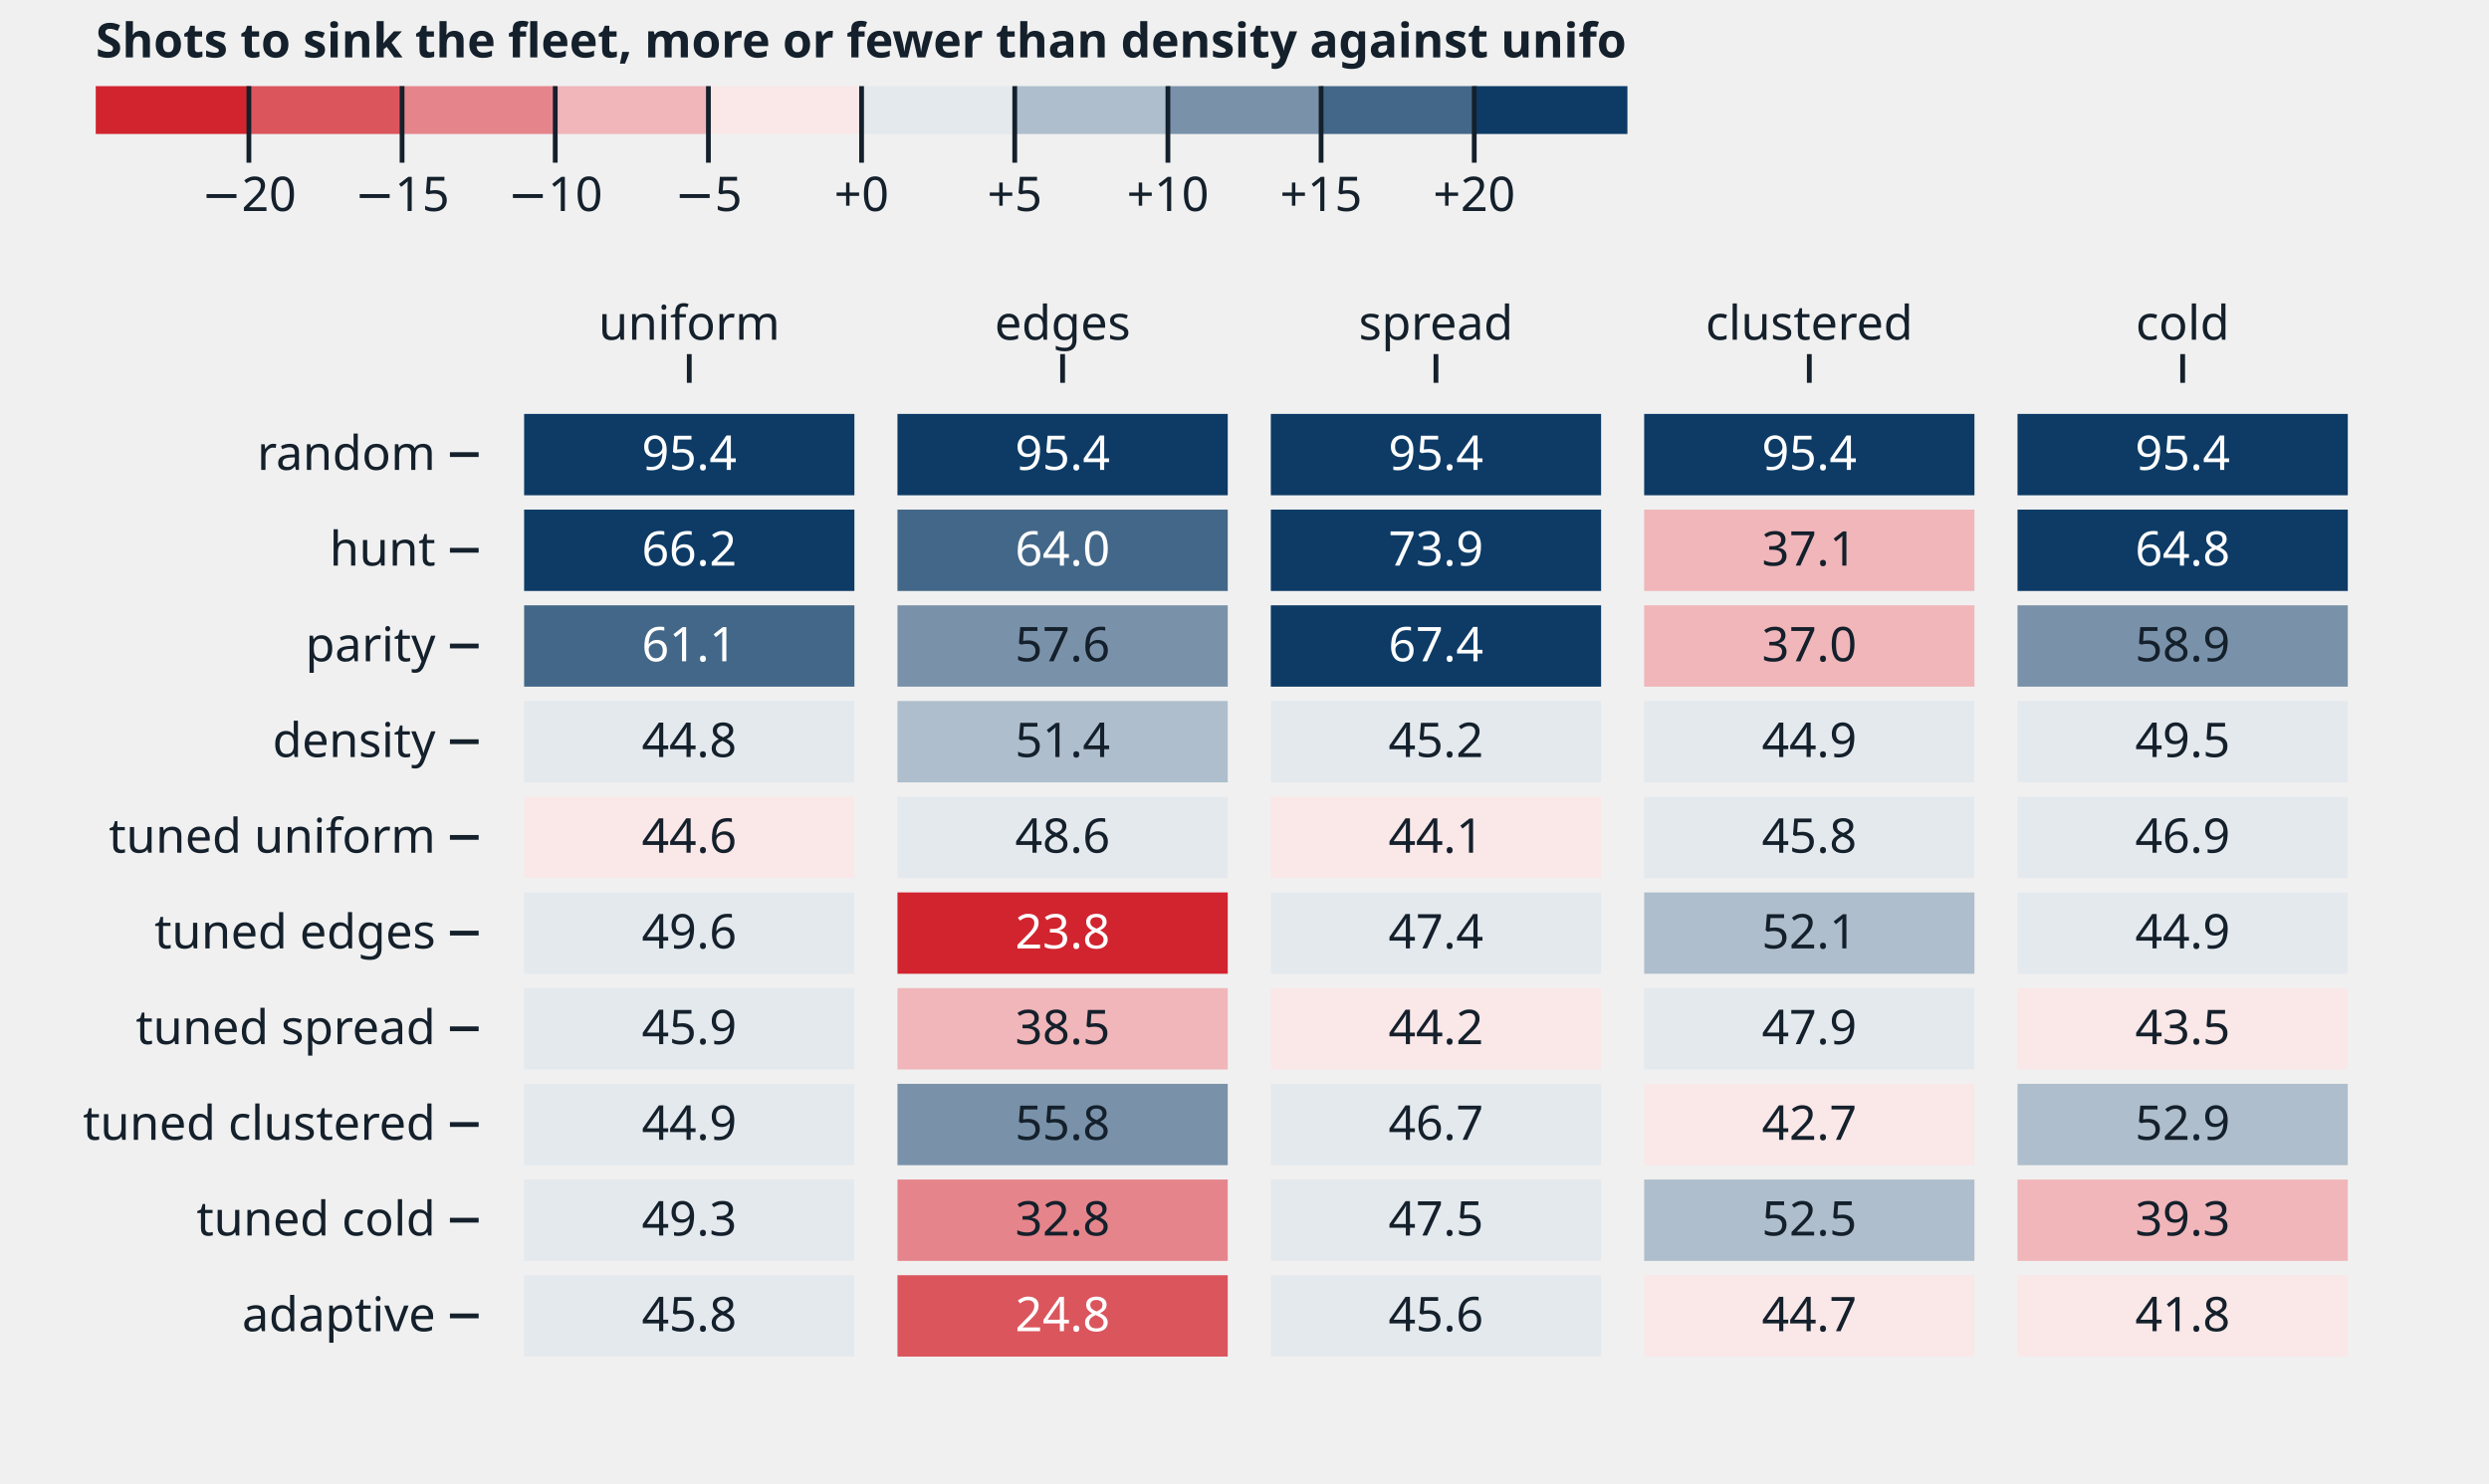
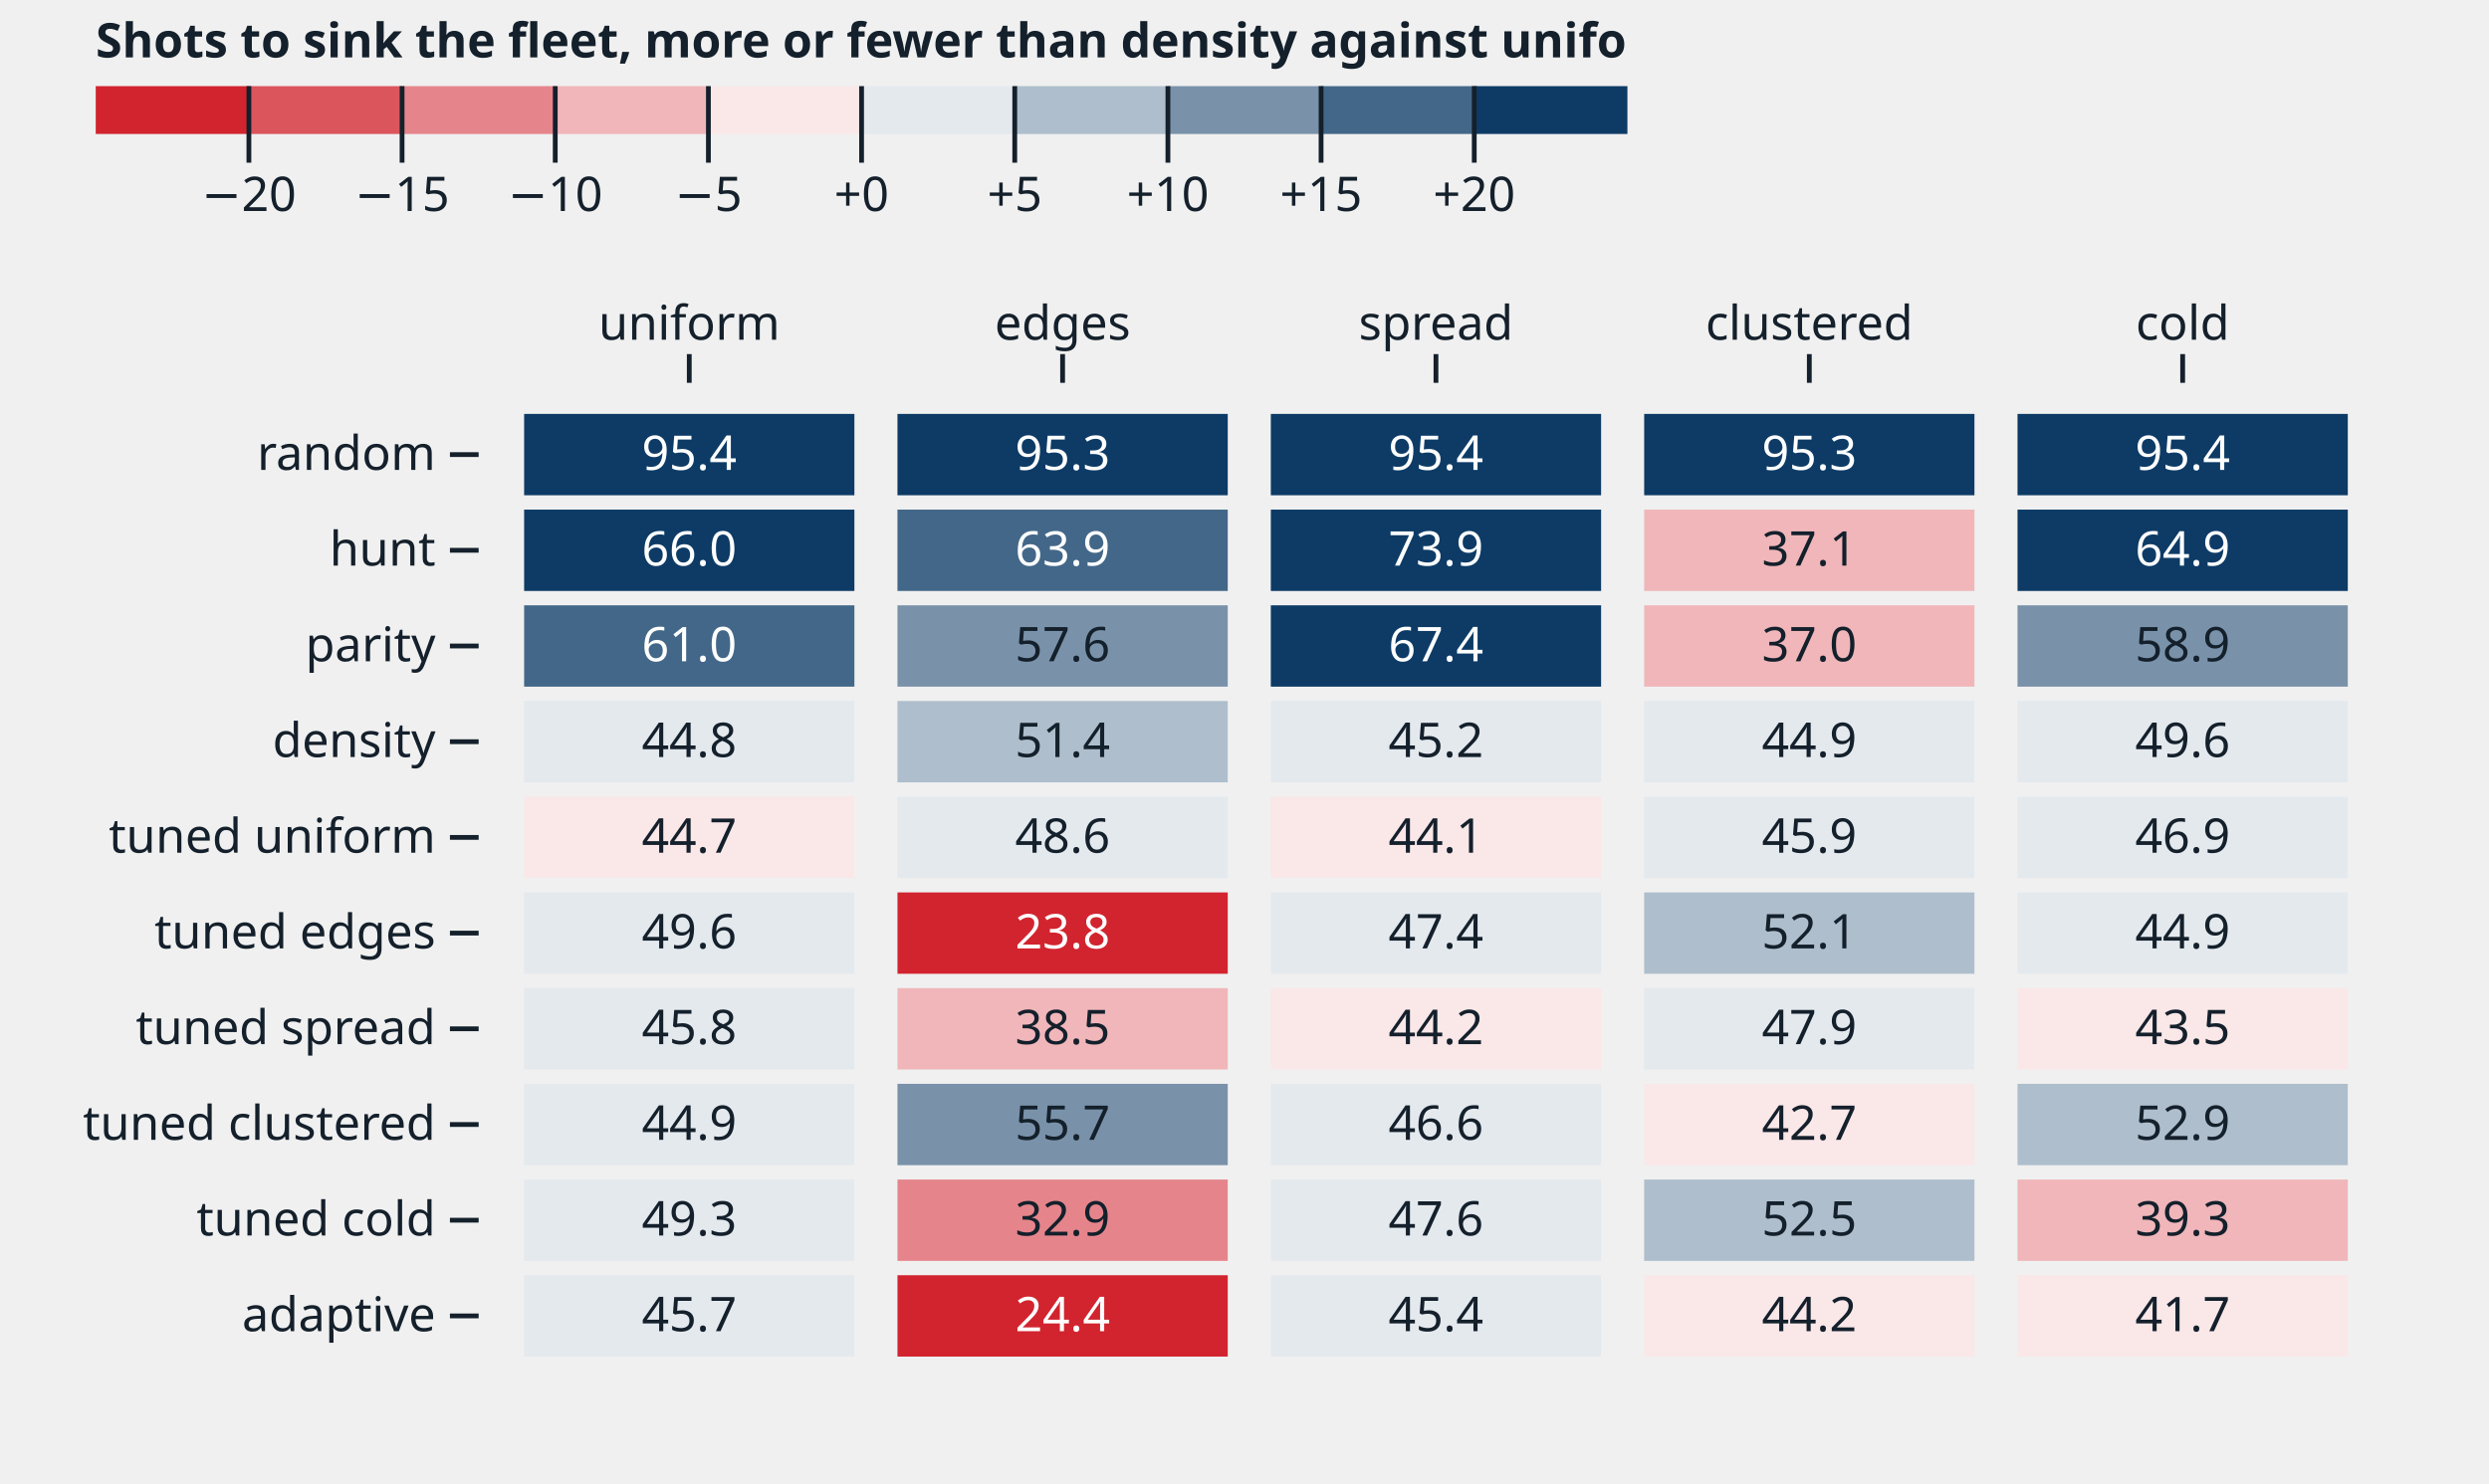
<svg xmlns="http://www.w3.org/2000/svg" width="520" height="310" viewBox="0 0 520 310" style="background: #ffffff; color: #14202b">
  <style>@media (prefers-color-scheme: dark) { :root { filter: invert(1) hue-rotate(180deg); background: none !important } }</style>
  <svg class="plot-d6a7b5-ramp" font-family="system-ui, sans-serif" font-size="10" width="320" height="50" viewBox="0 0 320 50" x="20">
    <style>:where(.plot-d6a7b5-ramp) {
  display: block;
  height: auto;
  height: intrinsic;
  max-width: 100%;
  overflow: visible;
}
:where(.plot-d6a7b5-ramp text) {
  white-space: pre;
}</style>
    <g>
      <rect x="0" y="18" width="32" height="10" fill="rgb(209,36,47)" />
      <rect x="32" y="18" width="32" height="10" fill="rgb(219,85,93)" />
      <rect x="64" y="18" width="32" height="10" fill="rgb(229,133,139)" />
      <rect x="96" y="18" width="32" height="10" fill="rgb(240,182,186)" />
      <rect x="128" y="18" width="32" height="10" fill="rgb(250,231,232)" />
      <rect x="160" y="18" width="32" height="10" fill="rgb(228,233,238)" />
      <rect x="192" y="18" width="32" height="10" fill="rgb(174,190,204)" />
      <rect x="224" y="18" width="32" height="10" fill="rgb(121,146,170)" />
      <rect x="256" y="18" width="32" height="10" fill="rgb(67,103,136)" />
      <rect x="288" y="18" width="32" height="10" fill="rgb(13,59,102)" />
    </g>
    <g transform="translate(0,28)" fill="none" text-anchor="middle" font-variant="tabular-nums">
      <g class="tick" opacity="1" transform="translate(32,0)">
        <line stroke="currentColor" y2="6" y1="-10" />
        <text fill="currentColor" y="9" dy="0.71em">−20</text>
      </g>
      <g class="tick" opacity="1" transform="translate(64,0)">
        <line stroke="currentColor" y2="6" y1="-10" />
        <text fill="currentColor" y="9" dy="0.71em">−15</text>
      </g>
      <g class="tick" opacity="1" transform="translate(96,0)">
        <line stroke="currentColor" y2="6" y1="-10" />
        <text fill="currentColor" y="9" dy="0.71em">−10</text>
      </g>
      <g class="tick" opacity="1" transform="translate(128,0)">
        <line stroke="currentColor" y2="6" y1="-10" />
        <text fill="currentColor" y="9" dy="0.71em">−5</text>
      </g>
      <g class="tick" opacity="1" transform="translate(160,0)">
        <line stroke="currentColor" y2="6" y1="-10" />
        <text fill="currentColor" y="9" dy="0.71em">+0</text>
      </g>
      <g class="tick" opacity="1" transform="translate(192,0)">
        <line stroke="currentColor" y2="6" y1="-10" />
        <text fill="currentColor" y="9" dy="0.71em">+5</text>
      </g>
      <g class="tick" opacity="1" transform="translate(224,0)">
        <line stroke="currentColor" y2="6" y1="-10" />
        <text fill="currentColor" y="9" dy="0.71em">+10</text>
      </g>
      <g class="tick" opacity="1" transform="translate(256,0)">
        <line stroke="currentColor" y2="6" y1="-10" />
        <text fill="currentColor" y="9" dy="0.71em">+15</text>
      </g>
      <g class="tick" opacity="1" transform="translate(288,0)">
        <line stroke="currentColor" y2="6" y1="-10" />
        <text fill="currentColor" y="9" dy="0.71em">+20</text>
      </g>
    </g>
    <text x="0" y="12" fill="currentColor" font-weight="bold">Shots to sink the fleet, more or fewer than density against uniform (44.8)</text>
  </svg>
  <svg class="plot-d6a7b5" fill="currentColor" font-family="system-ui, sans-serif" font-size="10" text-anchor="middle" width="520" height="260" viewBox="0 0 520 260" style="background: rgb(255, 255, 255); color: rgb(20, 32, 43);" y="50">
    <style>:where(.plot-d6a7b5) {
  --plot-background: white;
  display: block;
  height: auto;
  height: intrinsic;
  max-width: 100%;
}
:where(.plot-d6a7b5 text),
:where(.plot-d6a7b5 tspan) {
  white-space: pre;
}</style>
    <g aria-label="y-axis tick" aria-hidden="true" fill="none" stroke="currentColor" transform="translate(0,9)">
      <path transform="translate(100,36)" d="M0,0L-6,0" />
      <path transform="translate(100,56)" d="M0,0L-6,0" />
      <path transform="translate(100,76)" d="M0,0L-6,0" />
      <path transform="translate(100,96)" d="M0,0L-6,0" />
      <path transform="translate(100,116)" d="M0,0L-6,0" />
      <path transform="translate(100,136)" d="M0,0L-6,0" />
      <path transform="translate(100,156)" d="M0,0L-6,0" />
      <path transform="translate(100,176)" d="M0,0L-6,0" />
      <path transform="translate(100,196)" d="M0,0L-6,0" />
      <path transform="translate(100,216)" d="M0,0L-6,0" />
    </g>
    <g aria-label="y-axis tick label" text-anchor="end" transform="translate(-9,9)">
      <text y="0.32em" transform="translate(100,36)">random</text>
      <text y="0.32em" transform="translate(100,56)">hunt</text>
      <text y="0.32em" transform="translate(100,76)">parity</text>
      <text y="0.32em" transform="translate(100,96)">density</text>
      <text y="0.32em" transform="translate(100,116)">tuned uniform</text>
      <text y="0.32em" transform="translate(100,136)">tuned edges</text>
      <text y="0.32em" transform="translate(100,156)">tuned spread</text>
      <text y="0.32em" transform="translate(100,176)">tuned clustered</text>
      <text y="0.32em" transform="translate(100,196)">tuned cold</text>
      <text y="0.32em" transform="translate(100,216)">adaptive</text>
    </g>
    <g aria-label="x-axis tick" aria-hidden="true" fill="none" stroke="currentColor" transform="translate(35,0)">
      <path transform="translate(109,30)" d="M0,0L0,-6" />
      <path transform="translate(187,30)" d="M0,0L0,-6" />
      <path transform="translate(265,30)" d="M0,0L0,-6" />
      <path transform="translate(343,30)" d="M0,0L0,-6" />
      <path transform="translate(421,30)" d="M0,0L0,-6" />
    </g>
    <g aria-label="x-axis tick label" transform="translate(35,-9)">
      <text transform="translate(109,30)">uniform</text>
      <text transform="translate(187,30)">edges</text>
      <text transform="translate(265,30)">spread</text>
      <text transform="translate(343,30)">clustered</text>
      <text transform="translate(421,30)">cold</text>
    </g>
    <g aria-label="cell">
-       <rect x="109.5" width="69" y="76.5" height="17" fill="rgb(67,103,136)" />
-       <rect x="421.5" width="69" y="76.5" height="17" fill="rgb(121,146,170)" />
+       <rect x="421.5" width="69" y="196.5" height="17" fill="rgb(240,182,186)" />
+       <rect x="109.5" width="69" y="196.5" height="17" fill="rgb(228,233,238)" />
+       <rect x="265.5" width="69" y="36.5" height="17" fill="rgb(13,59,102)" />
+       <rect x="343.5" width="69" y="36.5" height="17" fill="rgb(13,59,102)" />
+       <rect x="421.5" width="69" y="136.5" height="17" fill="rgb(228,233,238)" />
      <rect x="109.5" width="69" y="136.5" height="17" fill="rgb(228,233,238)" />
      <rect x="187.5" width="69" y="36.5" height="17" fill="rgb(13,59,102)" />
-       <rect x="343.5" width="69" y="36.5" height="17" fill="rgb(13,59,102)" />
-       <rect x="421.5" width="69" y="136.5" height="17" fill="rgb(228,233,238)" />
-       <rect x="109.5" width="69" y="196.5" height="17" fill="rgb(228,233,238)" />
-       <rect x="265.5" width="69" y="36.5" height="17" fill="rgb(13,59,102)" />
-       <rect x="421.5" width="69" y="196.5" height="17" fill="rgb(240,182,186)" />
+       <rect x="343.5" width="69" y="196.5" height="17" fill="rgb(174,190,204)" />
+       <rect x="187.5" width="69" y="196.5" height="17" fill="rgb(229,133,139)" />
+       <rect x="265.5" width="69" y="136.5" height="17" fill="rgb(228,233,238)" />
+       <rect x="421.5" width="69" y="76.5" height="17" fill="rgb(121,146,170)" />
+       <rect x="109.5" width="69" y="76.5" height="17" fill="rgb(67,103,136)" />
+       <rect x="343.5" width="69" y="136.5" height="17" fill="rgb(174,190,204)" />
+       <rect x="421.5" width="69" y="36.5" height="17" fill="rgb(13,59,102)" />
+       <rect x="109.5" width="69" y="36.5" height="17" fill="rgb(13,59,102)" />
+       <rect x="187.5" width="69" y="136.5" height="17" fill="rgb(209,36,47)" />
+       <rect x="265.5" width="69" y="196.5" height="17" fill="rgb(228,233,238)" />
+       <rect x="343.5" width="69" y="56.5" height="17" fill="rgb(240,182,186)" />
+       <rect x="343.5" width="69" y="156.5" height="17" fill="rgb(228,233,238)" />
+       <rect x="187.5" width="69" y="56.5" height="17" fill="rgb(67,103,136)" />
+       <rect x="187.5" width="69" y="156.5" height="17" fill="rgb(240,182,186)" />
+       <rect x="343.5" width="69" y="96.5" height="17" fill="rgb(228,233,238)" />
+       <rect x="187.5" width="69" y="96.5" height="17" fill="rgb(174,190,204)" />
+       <rect x="421.5" width="69" y="216.5" height="17" fill="rgb(250,231,232)" />
      <rect x="109.5" width="69" y="216.5" height="17" fill="rgb(228,233,238)" />
      <rect x="265.5" width="69" y="56.5" height="17" fill="rgb(13,59,102)" />
      <rect x="265.5" width="69" y="156.5" height="17" fill="rgb(250,231,232)" />
-       <rect x="421.5" width="69" y="216.5" height="17" fill="rgb(250,231,232)" />
-       <rect x="109.5" width="69" y="36.5" height="17" fill="rgb(13,59,102)" />
-       <rect x="187.5" width="69" y="136.5" height="17" fill="rgb(209,36,47)" />
-       <rect x="265.5" width="69" y="196.5" height="17" fill="rgb(228,233,238)" />
-       <rect x="343.5" width="69" y="136.5" height="17" fill="rgb(174,190,204)" />
-       <rect x="421.5" width="69" y="36.5" height="17" fill="rgb(13,59,102)" />
-       <rect x="187.5" width="69" y="216.5" height="17" fill="rgb(219,85,93)" />
      <rect x="343.5" width="69" y="216.5" height="17" fill="rgb(250,231,232)" />
-       <rect x="187.5" width="69" y="196.5" height="17" fill="rgb(229,133,139)" />
-       <rect x="265.5" width="69" y="136.5" height="17" fill="rgb(228,233,238)" />
-       <rect x="343.5" width="69" y="196.5" height="17" fill="rgb(174,190,204)" />
-       <rect x="187.5" width="69" y="56.5" height="17" fill="rgb(67,103,136)" />
-       <rect x="187.5" width="69" y="156.5" height="17" fill="rgb(240,182,186)" />
-       <rect x="343.5" width="69" y="56.5" height="17" fill="rgb(240,182,186)" />
-       <rect x="343.5" width="69" y="156.5" height="17" fill="rgb(228,233,238)" />
-       <rect x="187.5" width="69" y="96.5" height="17" fill="rgb(174,190,204)" />
-       <rect x="343.5" width="69" y="96.5" height="17" fill="rgb(228,233,238)" />
+       <rect x="187.5" width="69" y="216.5" height="17" fill="rgb(209,36,47)" />
+       <rect x="343.5" width="69" y="116.5" height="17" fill="rgb(228,233,238)" />
+       <rect x="187.5" width="69" y="116.5" height="17" fill="rgb(228,233,238)" />
+       <rect x="343.5" width="69" y="176.5" height="17" fill="rgb(250,231,232)" />
+       <rect x="187.5" width="69" y="176.5" height="17" fill="rgb(121,146,170)" />
+       <rect x="265.5" width="69" y="76.5" height="17" fill="rgb(13,59,102)" />
+       <rect x="421.5" width="69" y="176.5" height="17" fill="rgb(174,190,204)" />
      <rect x="109.5" width="69" y="176.5" height="17" fill="rgb(228,233,238)" />
-       <rect x="421.5" width="69" y="176.5" height="17" fill="rgb(174,190,204)" />
+       <rect x="421.5" width="69" y="56.5" height="17" fill="rgb(13,59,102)" />
+       <rect x="421.5" width="69" y="156.5" height="17" fill="rgb(250,231,232)" />
      <rect x="109.5" width="69" y="56.5" height="17" fill="rgb(13,59,102)" />
      <rect x="109.5" width="69" y="156.5" height="17" fill="rgb(228,233,238)" />
      <rect x="265.5" width="69" y="216.5" height="17" fill="rgb(228,233,238)" />
-       <rect x="421.5" width="69" y="56.5" height="17" fill="rgb(13,59,102)" />
-       <rect x="421.5" width="69" y="156.5" height="17" fill="rgb(250,231,232)" />
-       <rect x="187.5" width="69" y="116.5" height="17" fill="rgb(228,233,238)" />
-       <rect x="343.5" width="69" y="116.5" height="17" fill="rgb(228,233,238)" />
+       <rect x="421.5" width="69" y="116.5" height="17" fill="rgb(228,233,238)" />
      <rect x="109.5" width="69" y="116.5" height="17" fill="rgb(250,231,232)" />
      <rect x="265.5" width="69" y="96.5" height="17" fill="rgb(228,233,238)" />
-       <rect x="421.5" width="69" y="116.5" height="17" fill="rgb(228,233,238)" />
-       <rect x="187.5" width="69" y="176.5" height="17" fill="rgb(121,146,170)" />
-       <rect x="265.5" width="69" y="76.5" height="17" fill="rgb(13,59,102)" />
-       <rect x="343.5" width="69" y="176.5" height="17" fill="rgb(250,231,232)" />
+       <rect x="421.5" width="69" y="96.5" height="17" fill="rgb(228,233,238)" />
+       <rect x="109.5" width="69" y="96.5" height="17" fill="rgb(228,233,238)" />
+       <rect x="265.5" width="69" y="116.5" height="17" fill="rgb(250,231,232)" />
+       <rect x="343.5" width="69" y="76.5" height="17" fill="rgb(240,182,186)" />
      <rect x="187.5" width="69" y="76.5" height="17" fill="rgb(121,146,170)" />
      <rect x="265.5" width="69" y="176.5" height="17" fill="rgb(228,233,238)" />
-       <rect x="343.5" width="69" y="76.5" height="17" fill="rgb(240,182,186)" />
-       <rect x="109.5" width="69" y="96.5" height="17" fill="rgb(228,233,238)" />
-       <rect x="265.5" width="69" y="116.5" height="17" fill="rgb(250,231,232)" />
-       <rect x="421.5" width="69" y="96.5" height="17" fill="rgb(228,233,238)" />
    </g>
    <g aria-label="text" transform="translate(35,9)">
-       <text y="0.32em" transform="translate(109,76)" fill="#ffffff">61.1</text>
-       <text y="0.32em" transform="translate(421,76)" fill="#14202b">58.9</text>
-       <text y="0.32em" transform="translate(109,136)" fill="#14202b">49.6</text>
-       <text y="0.32em" transform="translate(187,36)" fill="#ffffff">95.4</text>
-       <text y="0.32em" transform="translate(343,36)" fill="#ffffff">95.4</text>
-       <text y="0.32em" transform="translate(421,136)" fill="#14202b">44.9</text>
+       <text y="0.32em" transform="translate(421,196)" fill="#14202b">39.3</text>
      <text y="0.32em" transform="translate(109,196)" fill="#14202b">49.3</text>
      <text y="0.32em" transform="translate(265,36)" fill="#ffffff">95.4</text>
-       <text y="0.32em" transform="translate(421,196)" fill="#14202b">39.3</text>
-       <text y="0.32em" transform="translate(109,216)" fill="#14202b">45.8</text>
+       <text y="0.32em" transform="translate(343,36)" fill="#ffffff">95.3</text>
+       <text y="0.32em" transform="translate(421,136)" fill="#14202b">44.9</text>
+       <text y="0.32em" transform="translate(109,136)" fill="#14202b">49.6</text>
+       <text y="0.32em" transform="translate(187,36)" fill="#ffffff">95.3</text>
+       <text y="0.32em" transform="translate(343,196)" fill="#14202b">52.5</text>
+       <text y="0.32em" transform="translate(187,196)" fill="#14202b">32.9</text>
+       <text y="0.32em" transform="translate(265,136)" fill="#14202b">47.4</text>
+       <text y="0.32em" transform="translate(421,76)" fill="#14202b">58.9</text>
+       <text y="0.32em" transform="translate(109,76)" fill="#ffffff">61.0</text>
+       <text y="0.32em" transform="translate(343,136)" fill="#14202b">52.1</text>
+       <text y="0.32em" transform="translate(421,36)" fill="#ffffff">95.4</text>
+       <text y="0.32em" transform="translate(109,36)" fill="#ffffff">95.4</text>
+       <text y="0.32em" transform="translate(187,136)" fill="#ffffff">23.8</text>
+       <text y="0.32em" transform="translate(265,196)" fill="#14202b">47.6</text>
+       <text y="0.32em" transform="translate(343,56)" fill="#14202b">37.1</text>
+       <text y="0.32em" transform="translate(343,156)" fill="#14202b">47.9</text>
+       <text y="0.32em" transform="translate(187,56)" fill="#ffffff">63.9</text>
+       <text y="0.32em" transform="translate(187,156)" fill="#14202b">38.5</text>
+       <text y="0.32em" transform="translate(343,96)" fill="#14202b">44.9</text>
+       <text y="0.32em" transform="translate(187,96)" fill="#14202b">51.4</text>
+       <text y="0.32em" transform="translate(421,216)" fill="#14202b">41.7</text>
+       <text y="0.32em" transform="translate(109,216)" fill="#14202b">45.7</text>
      <text y="0.32em" transform="translate(265,56)" fill="#ffffff">73.9</text>
      <text y="0.32em" transform="translate(265,156)" fill="#14202b">44.2</text>
-       <text y="0.32em" transform="translate(421,216)" fill="#14202b">41.8</text>
-       <text y="0.32em" transform="translate(109,36)" fill="#ffffff">95.4</text>
-       <text y="0.32em" transform="translate(187,136)" fill="#ffffff">23.8</text>
-       <text y="0.32em" transform="translate(265,196)" fill="#14202b">47.5</text>
-       <text y="0.32em" transform="translate(343,136)" fill="#14202b">52.1</text>
-       <text y="0.32em" transform="translate(421,36)" fill="#ffffff">95.4</text>
-       <text y="0.32em" transform="translate(187,216)" fill="#ffffff">24.8</text>
-       <text y="0.32em" transform="translate(343,216)" fill="#14202b">44.7</text>
-       <text y="0.32em" transform="translate(187,196)" fill="#14202b">32.8</text>
-       <text y="0.32em" transform="translate(265,136)" fill="#14202b">47.4</text>
-       <text y="0.32em" transform="translate(343,196)" fill="#14202b">52.5</text>
-       <text y="0.32em" transform="translate(187,56)" fill="#ffffff">64.0</text>
-       <text y="0.32em" transform="translate(187,156)" fill="#14202b">38.5</text>
-       <text y="0.32em" transform="translate(343,56)" fill="#14202b">37.1</text>
-       <text y="0.32em" transform="translate(343,156)" fill="#14202b">47.9</text>
-       <text y="0.32em" transform="translate(187,96)" fill="#14202b">51.4</text>
-       <text y="0.32em" transform="translate(343,96)" fill="#14202b">44.9</text>
+       <text y="0.32em" transform="translate(343,216)" fill="#14202b">44.2</text>
+       <text y="0.32em" transform="translate(187,216)" fill="#ffffff">24.4</text>
+       <text y="0.32em" transform="translate(343,116)" fill="#14202b">45.9</text>
+       <text y="0.32em" transform="translate(187,116)" fill="#14202b">48.6</text>
+       <text y="0.32em" transform="translate(343,176)" fill="#14202b">42.7</text>
+       <text y="0.32em" transform="translate(187,176)" fill="#14202b">55.7</text>
+       <text y="0.32em" transform="translate(265,76)" fill="#ffffff">67.4</text>
+       <text y="0.32em" transform="translate(421,176)" fill="#14202b">52.9</text>
      <text y="0.32em" transform="translate(109,176)" fill="#14202b">44.9</text>
-       <text y="0.32em" transform="translate(421,176)" fill="#14202b">52.9</text>
-       <text y="0.32em" transform="translate(109,56)" fill="#ffffff">66.2</text>
-       <text y="0.32em" transform="translate(109,156)" fill="#14202b">45.9</text>
-       <text y="0.32em" transform="translate(265,216)" fill="#14202b">45.6</text>
-       <text y="0.32em" transform="translate(421,56)" fill="#ffffff">64.8</text>
+       <text y="0.32em" transform="translate(421,56)" fill="#ffffff">64.9</text>
      <text y="0.32em" transform="translate(421,156)" fill="#14202b">43.5</text>
-       <text y="0.32em" transform="translate(187,116)" fill="#14202b">48.6</text>
-       <text y="0.32em" transform="translate(343,116)" fill="#14202b">45.8</text>
-       <text y="0.32em" transform="translate(109,116)" fill="#14202b">44.6</text>
+       <text y="0.32em" transform="translate(109,56)" fill="#ffffff">66.0</text>
+       <text y="0.32em" transform="translate(109,156)" fill="#14202b">45.8</text>
+       <text y="0.32em" transform="translate(265,216)" fill="#14202b">45.4</text>
+       <text y="0.32em" transform="translate(421,116)" fill="#14202b">46.9</text>
+       <text y="0.32em" transform="translate(109,116)" fill="#14202b">44.7</text>
      <text y="0.32em" transform="translate(265,96)" fill="#14202b">45.2</text>
-       <text y="0.32em" transform="translate(421,116)" fill="#14202b">46.9</text>
-       <text y="0.32em" transform="translate(187,176)" fill="#14202b">55.8</text>
-       <text y="0.32em" transform="translate(265,76)" fill="#ffffff">67.4</text>
-       <text y="0.32em" transform="translate(343,176)" fill="#14202b">42.7</text>
-       <text y="0.32em" transform="translate(187,76)" fill="#14202b">57.6</text>
-       <text y="0.32em" transform="translate(265,176)" fill="#14202b">46.7</text>
-       <text y="0.32em" transform="translate(343,76)" fill="#14202b">37.0</text>
+       <text y="0.32em" transform="translate(421,96)" fill="#14202b">49.6</text>
      <text y="0.32em" transform="translate(109,96)" fill="#14202b">44.8</text>
      <text y="0.32em" transform="translate(265,116)" fill="#14202b">44.1</text>
-       <text y="0.32em" transform="translate(421,96)" fill="#14202b">49.5</text>
+       <text y="0.32em" transform="translate(343,76)" fill="#14202b">37.0</text>
+       <text y="0.32em" transform="translate(187,76)" fill="#14202b">57.6</text>
+       <text y="0.32em" transform="translate(265,176)" fill="#14202b">46.6</text>
    </g>
  </svg>
</svg>
